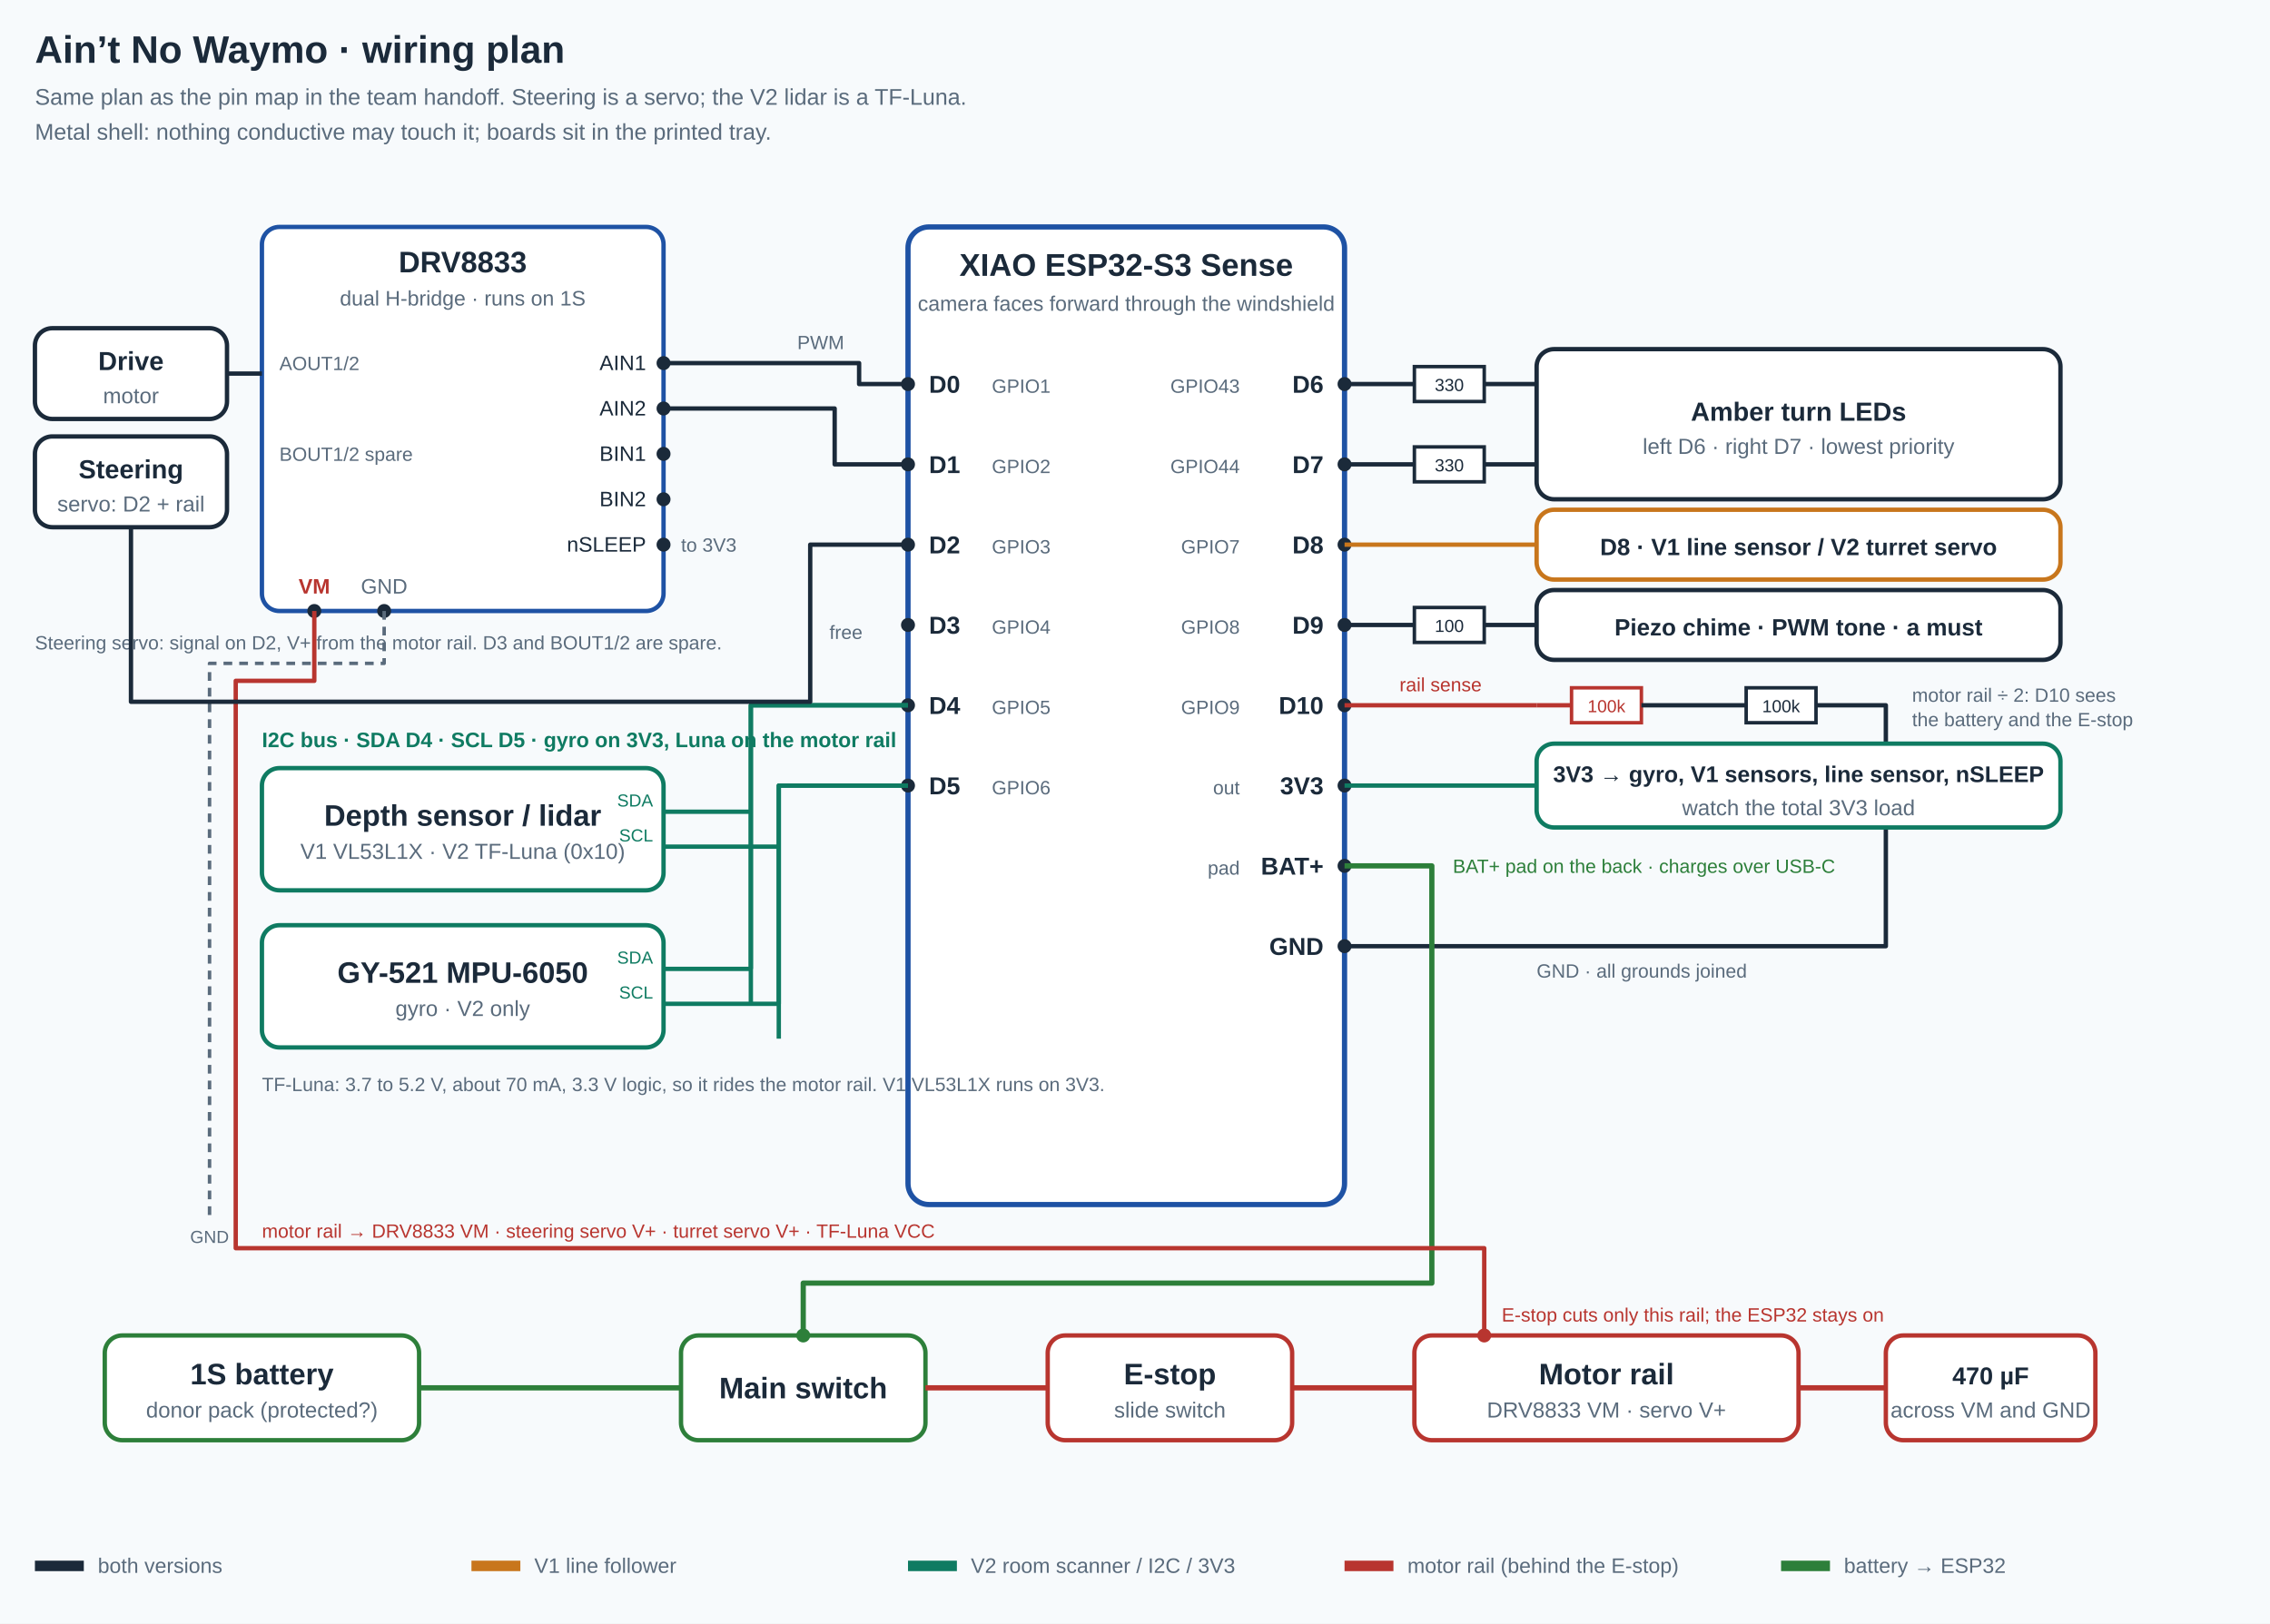
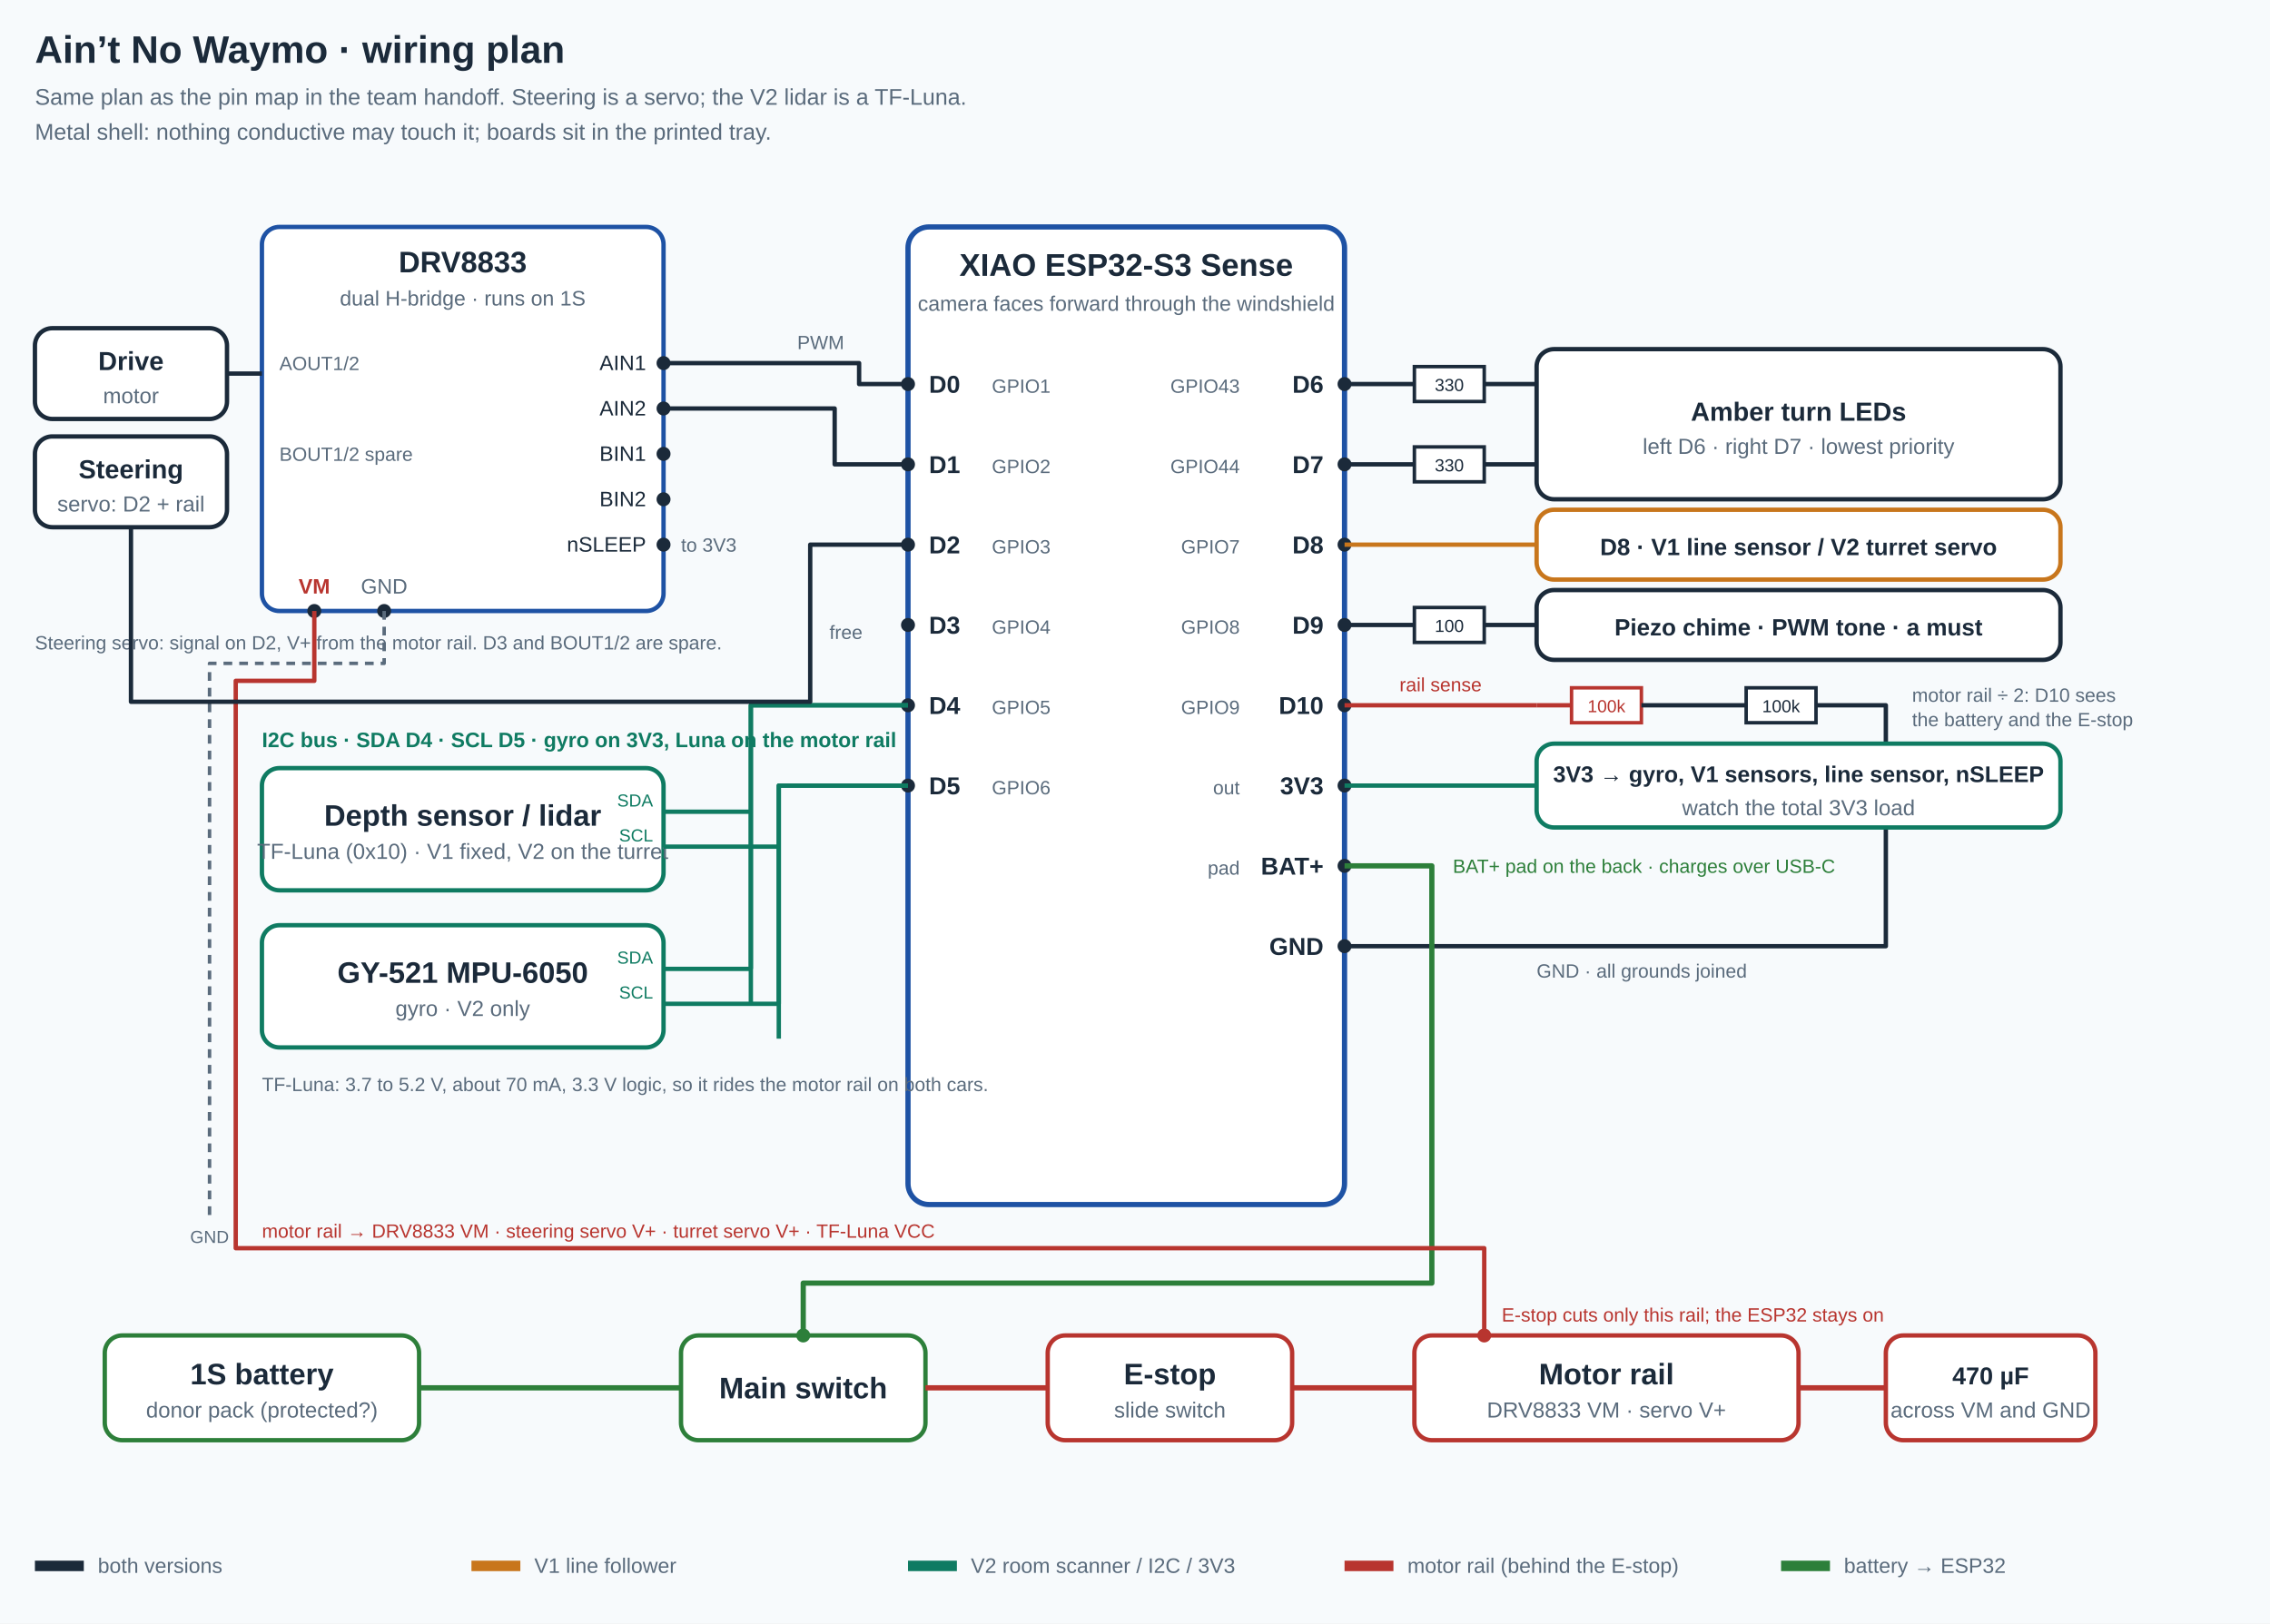
<svg xmlns="http://www.w3.org/2000/svg" viewBox="0 0 1300 930" font-family="Arial, Helvetica, sans-serif" role="img" aria-label="Wiring plan for the Mini-Waymo car">
  <rect width="1300" height="930" fill="#f7fafc" />
  <rect x="520" y="130" width="250" height="560" rx="12" fill="#ffffff" stroke="#1e52a4" stroke-width="3" />
  <text x="645.0" y="158" font-size="18" fill="#1b2a3a" text-anchor="middle" font-weight="700">XIAO ESP32-S3 Sense</text>
  <text x="645.0" y="178" font-size="12" fill="#5a6b7c" text-anchor="middle">camera faces forward through the windshield</text>
  <circle cx="520" cy="220" r="4" fill="#1b2a3a" />
  <text x="532" y="225" font-size="14" fill="#1b2a3a" text-anchor="start" font-weight="700">D0</text>
  <text x="568" y="225" font-size="11" fill="#5a6b7c" text-anchor="start">GPIO1</text>
  <circle cx="520" cy="266" r="4" fill="#1b2a3a" />
  <text x="532" y="271" font-size="14" fill="#1b2a3a" text-anchor="start" font-weight="700">D1</text>
  <text x="568" y="271" font-size="11" fill="#5a6b7c" text-anchor="start">GPIO2</text>
  <circle cx="520" cy="312" r="4" fill="#1b2a3a" />
  <text x="532" y="317" font-size="14" fill="#1b2a3a" text-anchor="start" font-weight="700">D2</text>
  <text x="568" y="317" font-size="11" fill="#5a6b7c" text-anchor="start">GPIO3</text>
  <circle cx="520" cy="358" r="4" fill="#1b2a3a" />
  <text x="532" y="363" font-size="14" fill="#1b2a3a" text-anchor="start" font-weight="700">D3</text>
  <text x="568" y="363" font-size="11" fill="#5a6b7c" text-anchor="start">GPIO4</text>
  <circle cx="520" cy="404" r="4" fill="#1b2a3a" />
  <text x="532" y="409" font-size="14" fill="#1b2a3a" text-anchor="start" font-weight="700">D4</text>
  <text x="568" y="409" font-size="11" fill="#5a6b7c" text-anchor="start">GPIO5</text>
  <circle cx="520" cy="450" r="4" fill="#1b2a3a" />
  <text x="532" y="455" font-size="14" fill="#1b2a3a" text-anchor="start" font-weight="700">D5</text>
  <text x="568" y="455" font-size="11" fill="#5a6b7c" text-anchor="start">GPIO6</text>
  <circle cx="770" cy="220" r="4" fill="#1b2a3a" />
  <text x="758" y="225" font-size="14" fill="#1b2a3a" text-anchor="end" font-weight="700">D6</text>
  <text x="710" y="225" font-size="11" fill="#5a6b7c" text-anchor="end">GPIO43</text>
  <circle cx="770" cy="266" r="4" fill="#1b2a3a" />
  <text x="758" y="271" font-size="14" fill="#1b2a3a" text-anchor="end" font-weight="700">D7</text>
  <text x="710" y="271" font-size="11" fill="#5a6b7c" text-anchor="end">GPIO44</text>
  <circle cx="770" cy="312" r="4" fill="#1b2a3a" />
  <text x="758" y="317" font-size="14" fill="#1b2a3a" text-anchor="end" font-weight="700">D8</text>
  <text x="710" y="317" font-size="11" fill="#5a6b7c" text-anchor="end">GPIO7</text>
  <circle cx="770" cy="358" r="4" fill="#1b2a3a" />
  <text x="758" y="363" font-size="14" fill="#1b2a3a" text-anchor="end" font-weight="700">D9</text>
  <text x="710" y="363" font-size="11" fill="#5a6b7c" text-anchor="end">GPIO8</text>
  <circle cx="770" cy="404" r="4" fill="#1b2a3a" />
  <text x="758" y="409" font-size="14" fill="#1b2a3a" text-anchor="end" font-weight="700">D10</text>
  <text x="710" y="409" font-size="11" fill="#5a6b7c" text-anchor="end">GPIO9</text>
  <circle cx="770" cy="450" r="4" fill="#1b2a3a" />
  <text x="758" y="455" font-size="14" fill="#1b2a3a" text-anchor="end" font-weight="700">3V3</text>
  <text x="710" y="455" font-size="11" fill="#5a6b7c" text-anchor="end">out</text>
  <circle cx="770" cy="496" r="4" fill="#1b2a3a" />
  <text x="758" y="501" font-size="14" fill="#1b2a3a" text-anchor="end" font-weight="700">BAT+</text>
  <text x="710" y="501" font-size="11" fill="#5a6b7c" text-anchor="end">pad</text>
  <circle cx="770" cy="542" r="4" fill="#1b2a3a" />
  <text x="758" y="547" font-size="14" fill="#1b2a3a" text-anchor="end" font-weight="700">GND</text>
  <text x="710" y="547" font-size="11" fill="#5a6b7c" text-anchor="end" />
  <rect x="150" y="130" width="230" height="220" rx="10" fill="#ffffff" stroke="#1e52a4" stroke-width="2.5" />
  <text x="265.0" y="156" font-size="17" fill="#1b2a3a" text-anchor="middle" font-weight="700">DRV8833</text>
  <text x="265.0" y="175" font-size="12" fill="#5a6b7c" text-anchor="middle">dual H-bridge · runs on 1S</text>
  <circle cx="380" cy="208" r="4" fill="#1b2a3a" />
  <text x="370" y="212" font-size="12" fill="#1b2a3a" text-anchor="end">AIN1</text>
  <circle cx="380" cy="234" r="4" fill="#1b2a3a" />
  <text x="370" y="238" font-size="12" fill="#1b2a3a" text-anchor="end">AIN2</text>
  <circle cx="380" cy="260" r="4" fill="#1b2a3a" />
  <text x="370" y="264" font-size="12" fill="#1b2a3a" text-anchor="end">BIN1</text>
  <circle cx="380" cy="286" r="4" fill="#1b2a3a" />
  <text x="370" y="290" font-size="12" fill="#1b2a3a" text-anchor="end">BIN2</text>
  <circle cx="380" cy="312" r="4" fill="#1b2a3a" />
  <text x="370" y="316" font-size="12" fill="#1b2a3a" text-anchor="end">nSLEEP</text>
  <polyline points="520,220 492,220 492,208 380,208" fill="none" stroke="#1b2a3a" stroke-width="2.5" stroke-linejoin="round" />
  <polyline points="520,266 478,266 478,234 380,234" fill="none" stroke="#1b2a3a" stroke-width="2.5" stroke-linejoin="round" />
  <text x="470" y="200" font-size="11" fill="#5a6b7c" text-anchor="middle">PWM</text>
  <text x="390" y="316" font-size="11" fill="#5a6b7c" text-anchor="start">to 3V3</text>
  <circle cx="180" cy="350" r="4" fill="#1b2a3a" />
  <text x="180" y="340" font-size="12" fill="#b8352f" text-anchor="middle" font-weight="700">VM</text>
  <circle cx="220" cy="350" r="4" fill="#1b2a3a" />
  <text x="220" y="340" font-size="12" fill="#5a6b7c" text-anchor="middle">GND</text>
  <text x="160" y="212" font-size="11" fill="#5a6b7c" text-anchor="start">AOUT1/2</text>
  <text x="160" y="264" font-size="11" fill="#5a6b7c" text-anchor="start">BOUT1/2 spare</text>
  <rect x="20" y="188" width="110" height="52" rx="10" fill="#ffffff" stroke="#1b2a3a" stroke-width="2.5" />
  <text x="75.0" y="212.0" text-anchor="middle" font-size="15" font-weight="700" fill="#1b2a3a">Drive</text>
  <text x="75.0" y="231.0" text-anchor="middle" font-size="12.5" fill="#5a6b7c">motor</text>
  <polyline points="130,214 150,214" fill="none" stroke="#1b2a3a" stroke-width="2.5" stroke-linejoin="round" />
  <rect x="20" y="250" width="110" height="52" rx="10" fill="#ffffff" stroke="#1b2a3a" stroke-width="2.5" />
  <text x="75.0" y="274.0" text-anchor="middle" font-size="15" font-weight="700" fill="#1b2a3a">Steering</text>
  <text x="75.0" y="293.0" text-anchor="middle" font-size="12.5" fill="#5a6b7c">servo: D2 + rail</text>
  <text x="20" y="372" font-size="11" fill="#5a6b7c" text-anchor="start">Steering servo: signal on D2, V+ from the motor rail. D3 and BOUT1/2 are spare.</text>
  <text x="150" y="428" font-size="12" fill="#0f7b62" text-anchor="start" font-weight="700">I2C bus · SDA D4 · SCL D5 · gyro on 3V3, Luna on the motor rail</text>
  <rect x="150" y="440" width="230" height="70" rx="10" fill="#ffffff" stroke="#0f7b62" stroke-width="2.5" />
  <text x="265.0" y="473.0" text-anchor="middle" font-size="17" font-weight="700" fill="#1b2a3a">Depth sensor / lidar</text>
-   <text x="265.0" y="492.0" text-anchor="middle" font-size="12.5" fill="#5a6b7c">V1 VL53L1X · V2 TF-Luna (0x10)</text>
+   <text x="265.0" y="492.0" text-anchor="middle" font-size="12.5" fill="#5a6b7c">TF-Luna (0x10) · V1 fixed, V2 on the turret</text>
  <rect x="150" y="530" width="230" height="70" rx="10" fill="#ffffff" stroke="#0f7b62" stroke-width="2.5" />
  <text x="265.0" y="563.0" text-anchor="middle" font-size="17" font-weight="700" fill="#1b2a3a">GY-521 MPU-6050</text>
  <text x="265.0" y="582.0" text-anchor="middle" font-size="12.5" fill="#5a6b7c">gyro · V2 only</text>
  <polyline points="520,404 430,404 430,575" fill="none" stroke="#0f7b62" stroke-width="2.5" stroke-linejoin="round" />
  <polyline points="520,450 446,450 446,595" fill="none" stroke="#0f7b62" stroke-width="2.5" stroke-linejoin="round" />
  <polyline points="520,404 430,404 430,555" fill="none" stroke="#0f7b62" stroke-width="2.5" stroke-linejoin="round" />
  <polyline points="520,450 446,450 446,575" fill="none" stroke="#0f7b62" stroke-width="2.5" stroke-linejoin="round" />
  <polyline points="430,465 380,465" fill="none" stroke="#0f7b62" stroke-width="2.5" stroke-linejoin="round" />
  <polyline points="430,555 380,555" fill="none" stroke="#0f7b62" stroke-width="2.5" stroke-linejoin="round" />
  <polyline points="446,485 380,485" fill="none" stroke="#0f7b62" stroke-width="2.5" stroke-linejoin="round" />
  <polyline points="446,575 380,575" fill="none" stroke="#0f7b62" stroke-width="2.5" stroke-linejoin="round" />
  <text x="374" y="462" font-size="10" fill="#0f7b62" text-anchor="end">SDA</text>
  <text x="374" y="552" font-size="10" fill="#0f7b62" text-anchor="end">SDA</text>
  <text x="374" y="482" font-size="10" fill="#0f7b62" text-anchor="end">SCL</text>
  <text x="374" y="572" font-size="10" fill="#0f7b62" text-anchor="end">SCL</text>
-   <text x="150" y="625" font-size="11" fill="#5a6b7c" text-anchor="start">TF-Luna: 3.7 to 5.2 V, about 70 mA, 3.3 V logic, so it rides the motor rail. V1 VL53L1X runs on 3V3.</text>
+   <text x="150" y="625" font-size="11" fill="#5a6b7c" text-anchor="start">TF-Luna: 3.7 to 5.2 V, about 70 mA, 3.3 V logic, so it rides the motor rail on both cars.</text>
  <polyline points="770,220 880,220" fill="none" stroke="#1b2a3a" stroke-width="2.5" stroke-linejoin="round" />
  <polyline points="770,266 880,266" fill="none" stroke="#1b2a3a" stroke-width="2.5" stroke-linejoin="round" />
  <rect x="810" y="210" width="40" height="20" fill="#fff" stroke="#1b2a3a" stroke-width="2" />
  <text x="830" y="224" font-size="10" fill="#1b2a3a" text-anchor="middle">330</text>
  <rect x="810" y="256" width="40" height="20" fill="#fff" stroke="#1b2a3a" stroke-width="2" />
  <text x="830" y="270" font-size="10" fill="#1b2a3a" text-anchor="middle">330</text>
  <rect x="880" y="200" width="300" height="86" rx="10" fill="#ffffff" stroke="#1b2a3a" stroke-width="2.5" />
  <text x="1030.0" y="241.0" text-anchor="middle" font-size="15" font-weight="700" fill="#1b2a3a">Amber turn LEDs</text>
  <text x="1030.0" y="260.0" text-anchor="middle" font-size="12.5" fill="#5a6b7c">left D6 · right D7 · lowest priority</text>
  <polyline points="770,312 880,312" fill="none" stroke="#c8761c" stroke-width="2.5" stroke-linejoin="round" />
  <rect x="880" y="292" width="300" height="40" rx="10" fill="#ffffff" stroke="#c8761c" stroke-width="2.5" />
  <text x="1030.0" y="318.0" text-anchor="middle" font-size="13.5" font-weight="700" fill="#1b2a3a">D8 · V1 line sensor  /  V2 turret servo</text>
  <text x="1030.0" y="346" font-size="11" fill="#5a6b7c" text-anchor="middle">no SD card: D8 to D10 are shared with the slot</text>
  <polyline points="770,358 880,358" fill="none" stroke="#1b2a3a" stroke-width="2.5" stroke-linejoin="round" />
  <rect x="810" y="348" width="40" height="20" fill="#fff" stroke="#1b2a3a" stroke-width="2" />
  <text x="830" y="362" font-size="10" fill="#1b2a3a" text-anchor="middle">100</text>
  <rect x="880" y="338" width="300" height="40" rx="10" fill="#ffffff" stroke="#1b2a3a" stroke-width="2.5" />
  <text x="1030.0" y="364.0" text-anchor="middle" font-size="13.5" font-weight="700" fill="#1b2a3a">Piezo chime · PWM tone · a must</text>
  <polyline points="770,404 880,404" fill="none" stroke="#b8352f" stroke-width="2.5" stroke-linejoin="round" />
  <text x="825" y="396" font-size="11" fill="#b8352f" text-anchor="middle">rail sense</text>
  <rect x="900" y="394" width="40" height="20" fill="#fff" stroke="#b8352f" stroke-width="2" />
  <text x="920" y="408" font-size="10" fill="#b8352f" text-anchor="middle">100k</text>
  <rect x="1000" y="394" width="40" height="20" fill="#fff" stroke="#1b2a3a" stroke-width="2" />
  <text x="1020" y="408" font-size="10" fill="#1b2a3a" text-anchor="middle">100k</text>
  <polyline points="880,404 900,404" fill="none" stroke="#b8352f" stroke-width="2.5" stroke-linejoin="round" />
  <polyline points="940,404 1000,404" fill="none" stroke="#1b2a3a" stroke-width="2.5" stroke-linejoin="round" />
  <polyline points="1040,404 1080,404 1080,542 770,542" fill="none" stroke="#1b2a3a" stroke-width="2.5" stroke-linejoin="round" />
  <text x="1095" y="402" font-size="11" fill="#5a6b7c" text-anchor="start">motor rail ÷ 2: D10 sees</text>
  <text x="1095" y="416" font-size="11" fill="#5a6b7c" text-anchor="start">the battery and the E-stop</text>
  <polyline points="770,450 880,450" fill="none" stroke="#0f7b62" stroke-width="2.5" stroke-linejoin="round" />
  <rect x="880" y="426" width="300" height="48" rx="10" fill="#ffffff" stroke="#0f7b62" stroke-width="2.5" />
  <text x="1030.0" y="448.0" text-anchor="middle" font-size="13" font-weight="700" fill="#1b2a3a">3V3 → gyro, V1 sensors, line sensor, nSLEEP</text>
  <text x="1030.0" y="467.0" text-anchor="middle" font-size="12.5" fill="#5a6b7c">watch the total 3V3 load</text>
  <polyline points="770,496 820,496 820,735 460,735 460,765" fill="none" stroke="#2d7f3a" stroke-width="3" stroke-linejoin="round" />
  <text x="832" y="500" font-size="11" fill="#2d7f3a" text-anchor="start">BAT+ pad on the back · charges over USB-C</text>
  <text x="880" y="560" font-size="11" fill="#5a6b7c" text-anchor="start">GND · all grounds joined</text>
  <rect x="60" y="765" width="180" height="60" rx="10" fill="#ffffff" stroke="#2d7f3a" stroke-width="2.5" />
  <text x="150.0" y="793.0" text-anchor="middle" font-size="17" font-weight="700" fill="#1b2a3a">1S battery</text>
  <text x="150.0" y="812.0" text-anchor="middle" font-size="12.5" fill="#5a6b7c">donor pack (protected?)</text>
  <rect x="390" y="765" width="140" height="60" rx="10" fill="#ffffff" stroke="#2d7f3a" stroke-width="2.5" />
  <text x="460.0" y="801.0" text-anchor="middle" font-size="17" font-weight="700" fill="#1b2a3a">Main switch</text>
  <rect x="600" y="765" width="140" height="60" rx="10" fill="#ffffff" stroke="#b8352f" stroke-width="2.5" />
  <text x="670.0" y="793.0" text-anchor="middle" font-size="17" font-weight="700" fill="#1b2a3a">E-stop</text>
  <text x="670.0" y="812.0" text-anchor="middle" font-size="12.5" fill="#5a6b7c">slide switch</text>
  <rect x="810" y="765" width="220" height="60" rx="10" fill="#ffffff" stroke="#b8352f" stroke-width="2.5" />
  <text x="920.0" y="793.0" text-anchor="middle" font-size="17" font-weight="700" fill="#1b2a3a">Motor rail</text>
  <text x="920.0" y="812.0" text-anchor="middle" font-size="12.5" fill="#5a6b7c">DRV8833 VM · servo V+</text>
  <rect x="1080" y="765" width="120" height="60" rx="10" fill="#ffffff" stroke="#b8352f" stroke-width="2.5" />
  <text x="1140.0" y="793.0" text-anchor="middle" font-size="14" font-weight="700" fill="#1b2a3a">470 µF</text>
  <text x="1140.0" y="812.0" text-anchor="middle" font-size="12.5" fill="#5a6b7c">across VM and GND</text>
  <polyline points="240,795 390,795" fill="none" stroke="#2d7f3a" stroke-width="3" stroke-linejoin="round" />
  <polyline points="530,795 600,795" fill="none" stroke="#b8352f" stroke-width="3" stroke-linejoin="round" />
  <polyline points="740,795 810,795" fill="none" stroke="#b8352f" stroke-width="3" stroke-linejoin="round" />
  <polyline points="1030,795 1080,795" fill="none" stroke="#b8352f" stroke-width="3" stroke-linejoin="round" />
  <circle cx="460" cy="765" r="4" fill="#2d7f3a" />
  <polyline points="180,350 180,390 135,390 135,715 850,715 850,765" fill="none" stroke="#b8352f" stroke-width="2.5" stroke-linejoin="round" />
  <circle cx="850" cy="765" r="4" fill="#b8352f" />
  <text x="150" y="709" font-size="11" fill="#b8352f" text-anchor="start">motor rail → DRV8833 VM · steering servo V+ · turret servo V+ · TF-Luna VCC</text>
  <polyline points="220,350 220,380 120,380 120,700" fill="none" stroke="#5a6b7c" stroke-width="2" stroke-linejoin="round" stroke-dasharray="5 4" />
  <text x="120" y="712" font-size="10" fill="#5a6b7c" text-anchor="middle">GND</text>
  <text x="860" y="757" font-size="11" fill="#b8352f" text-anchor="start">E-stop cuts only this rail; the ESP32 stays on</text>
  <text x="20" y="36" font-size="22" fill="#1b2a3a" text-anchor="start" font-weight="700">Ain’t No Waymo · wiring plan</text>
  <text x="20" y="60" font-size="13" fill="#5a6b7c" text-anchor="start">Same plan as the pin map in the team handoff. Steering is a servo; the V2 lidar is a TF-Luna.</text>
  <text x="20" y="80" font-size="13" fill="#5a6b7c" text-anchor="start">Metal shell: nothing conductive may touch it; boards sit in the printed tray.</text>
  <rect x="20" y="894" width="28" height="6" fill="#1b2a3a" />
  <text x="56" y="901" font-size="12" fill="#5a6b7c" text-anchor="start">both versions</text>
  <rect x="270" y="894" width="28" height="6" fill="#c8761c" />
  <text x="306" y="901" font-size="12" fill="#5a6b7c" text-anchor="start">V1 line follower</text>
  <rect x="520" y="894" width="28" height="6" fill="#0f7b62" />
  <text x="556" y="901" font-size="12" fill="#5a6b7c" text-anchor="start">V2 room scanner / I2C / 3V3</text>
  <rect x="770" y="894" width="28" height="6" fill="#b8352f" />
  <text x="806" y="901" font-size="12" fill="#5a6b7c" text-anchor="start">motor rail (behind the E-stop)</text>
  <rect x="1020" y="894" width="28" height="6" fill="#2d7f3a" />
  <text x="1056" y="901" font-size="12" fill="#5a6b7c" text-anchor="start">battery → ESP32</text>
  <polyline points="520,312 464,312 464,402 75,402 75,302" fill="none" stroke="#1b2a3a" stroke-width="2.5" stroke-linejoin="round" />
  <text x="475" y="366" font-size="11" fill="#5a6b7c">free</text>
</svg>
